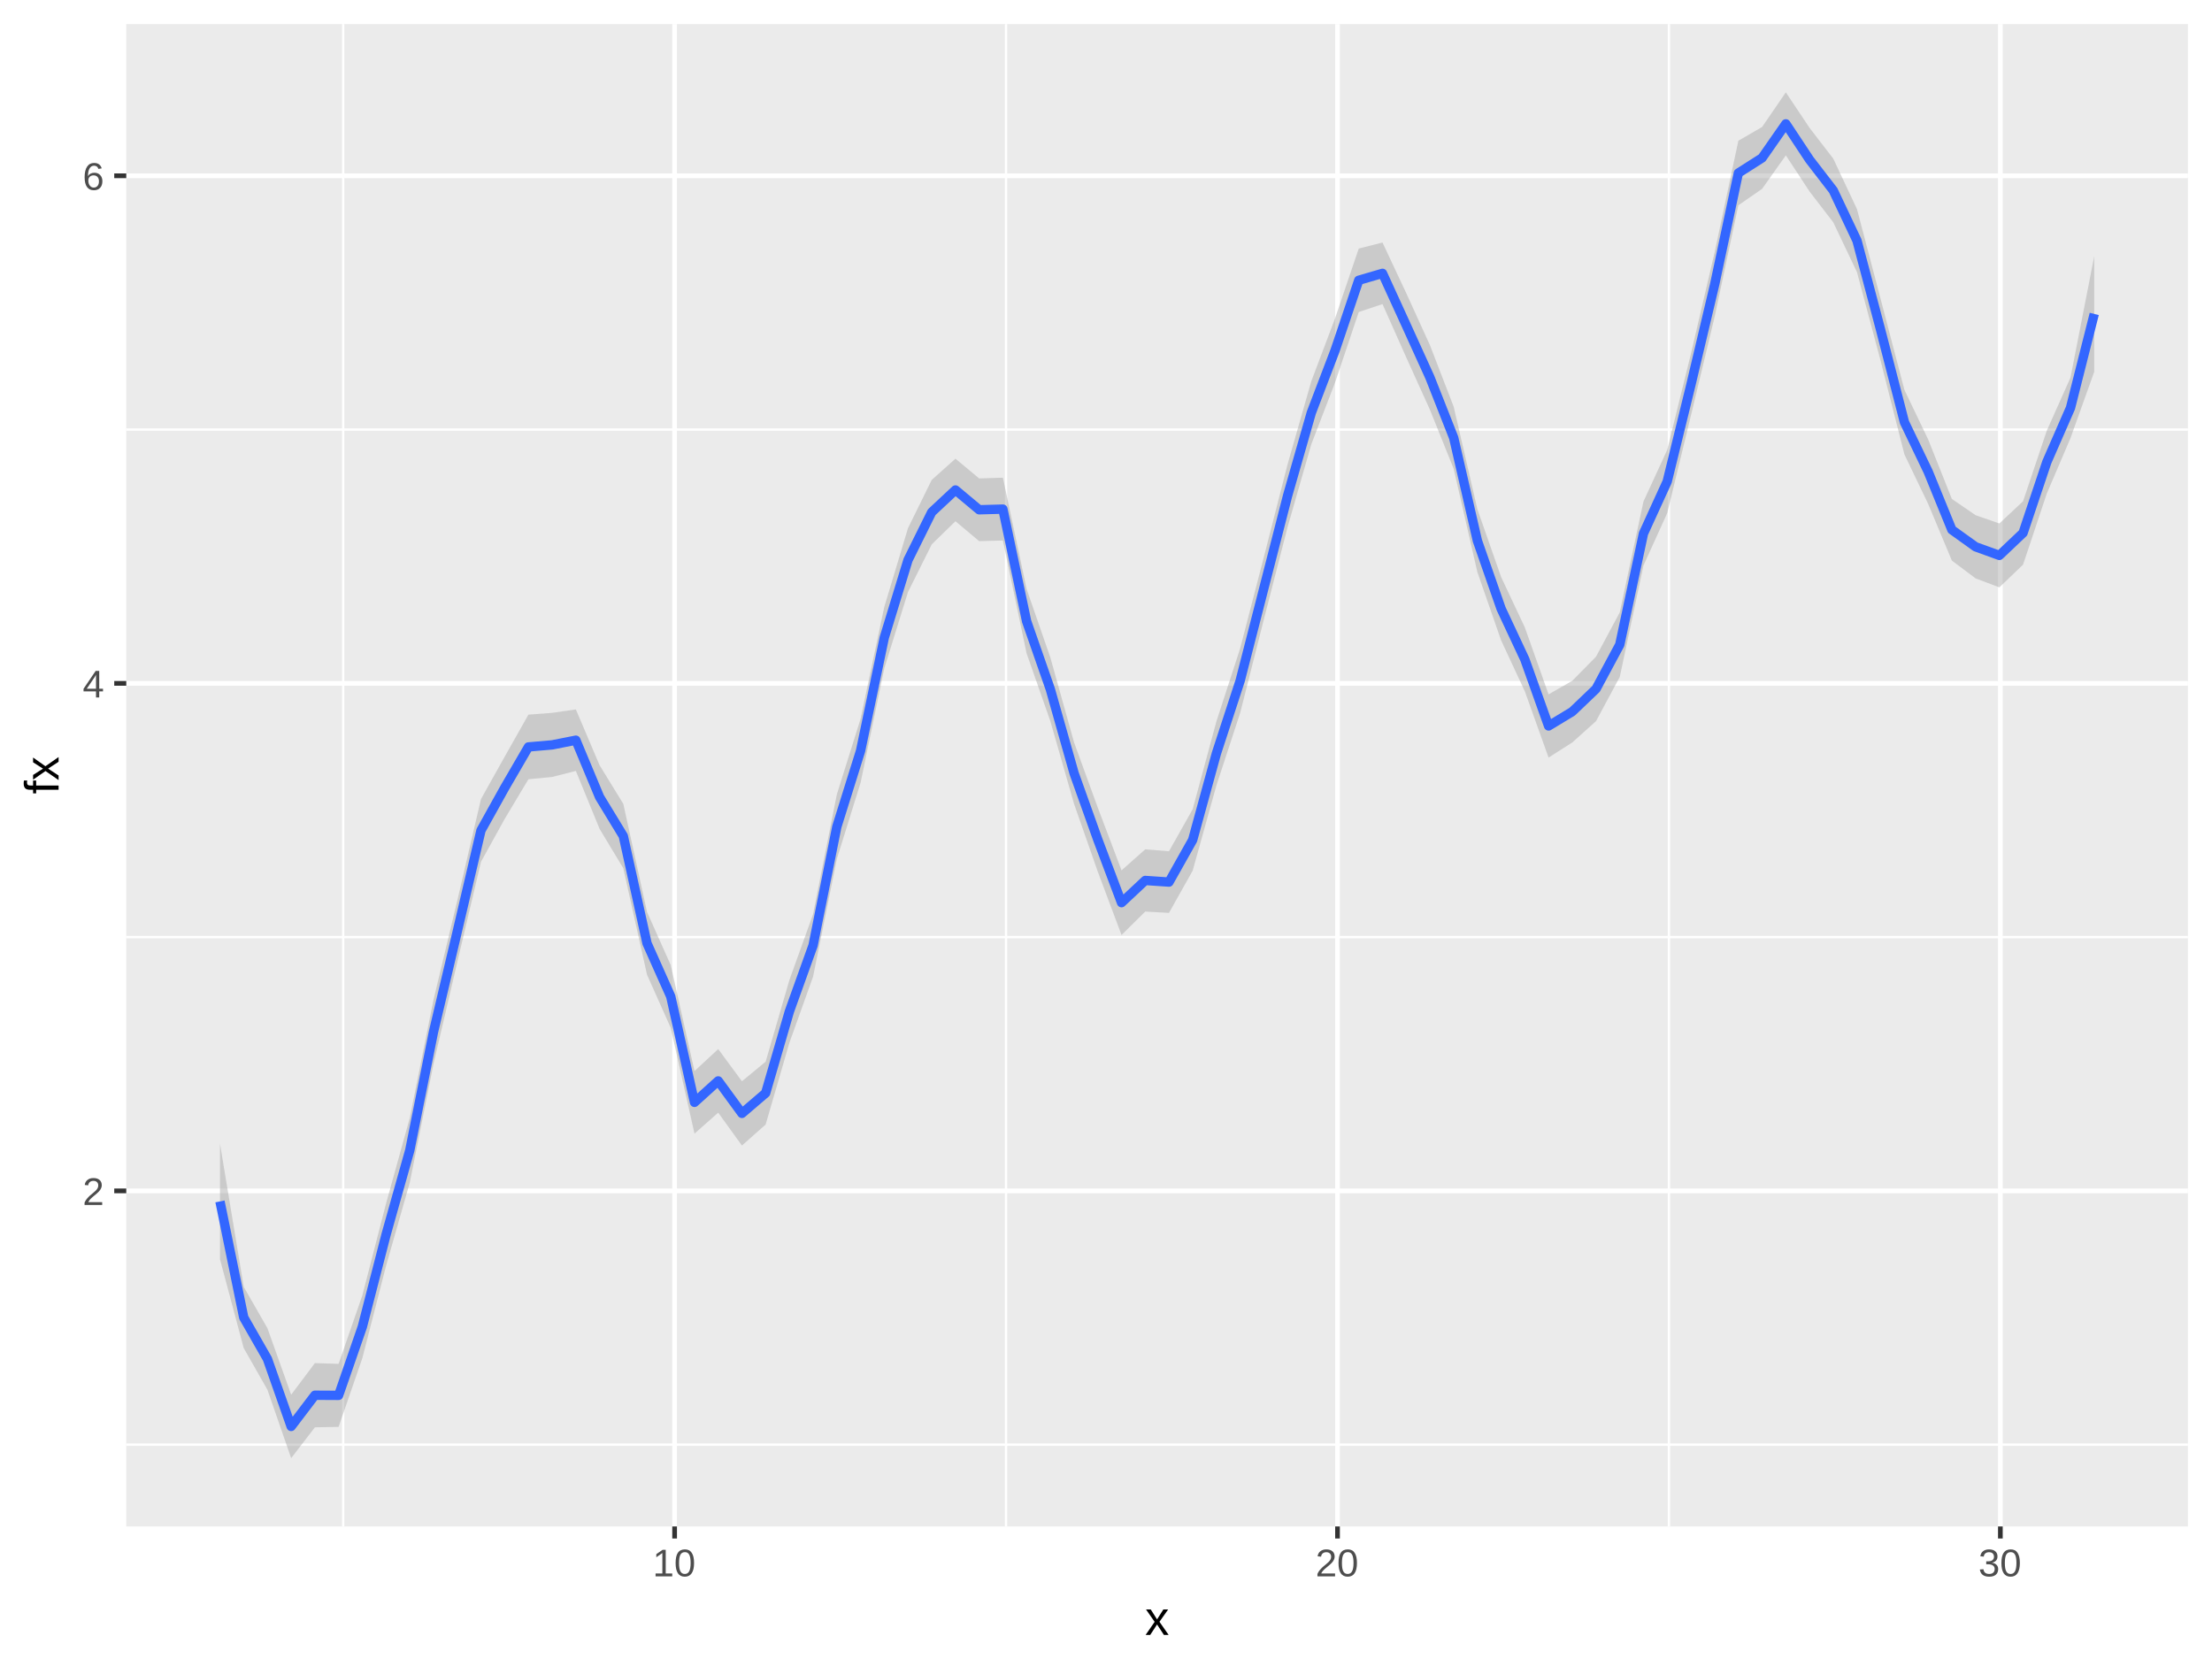
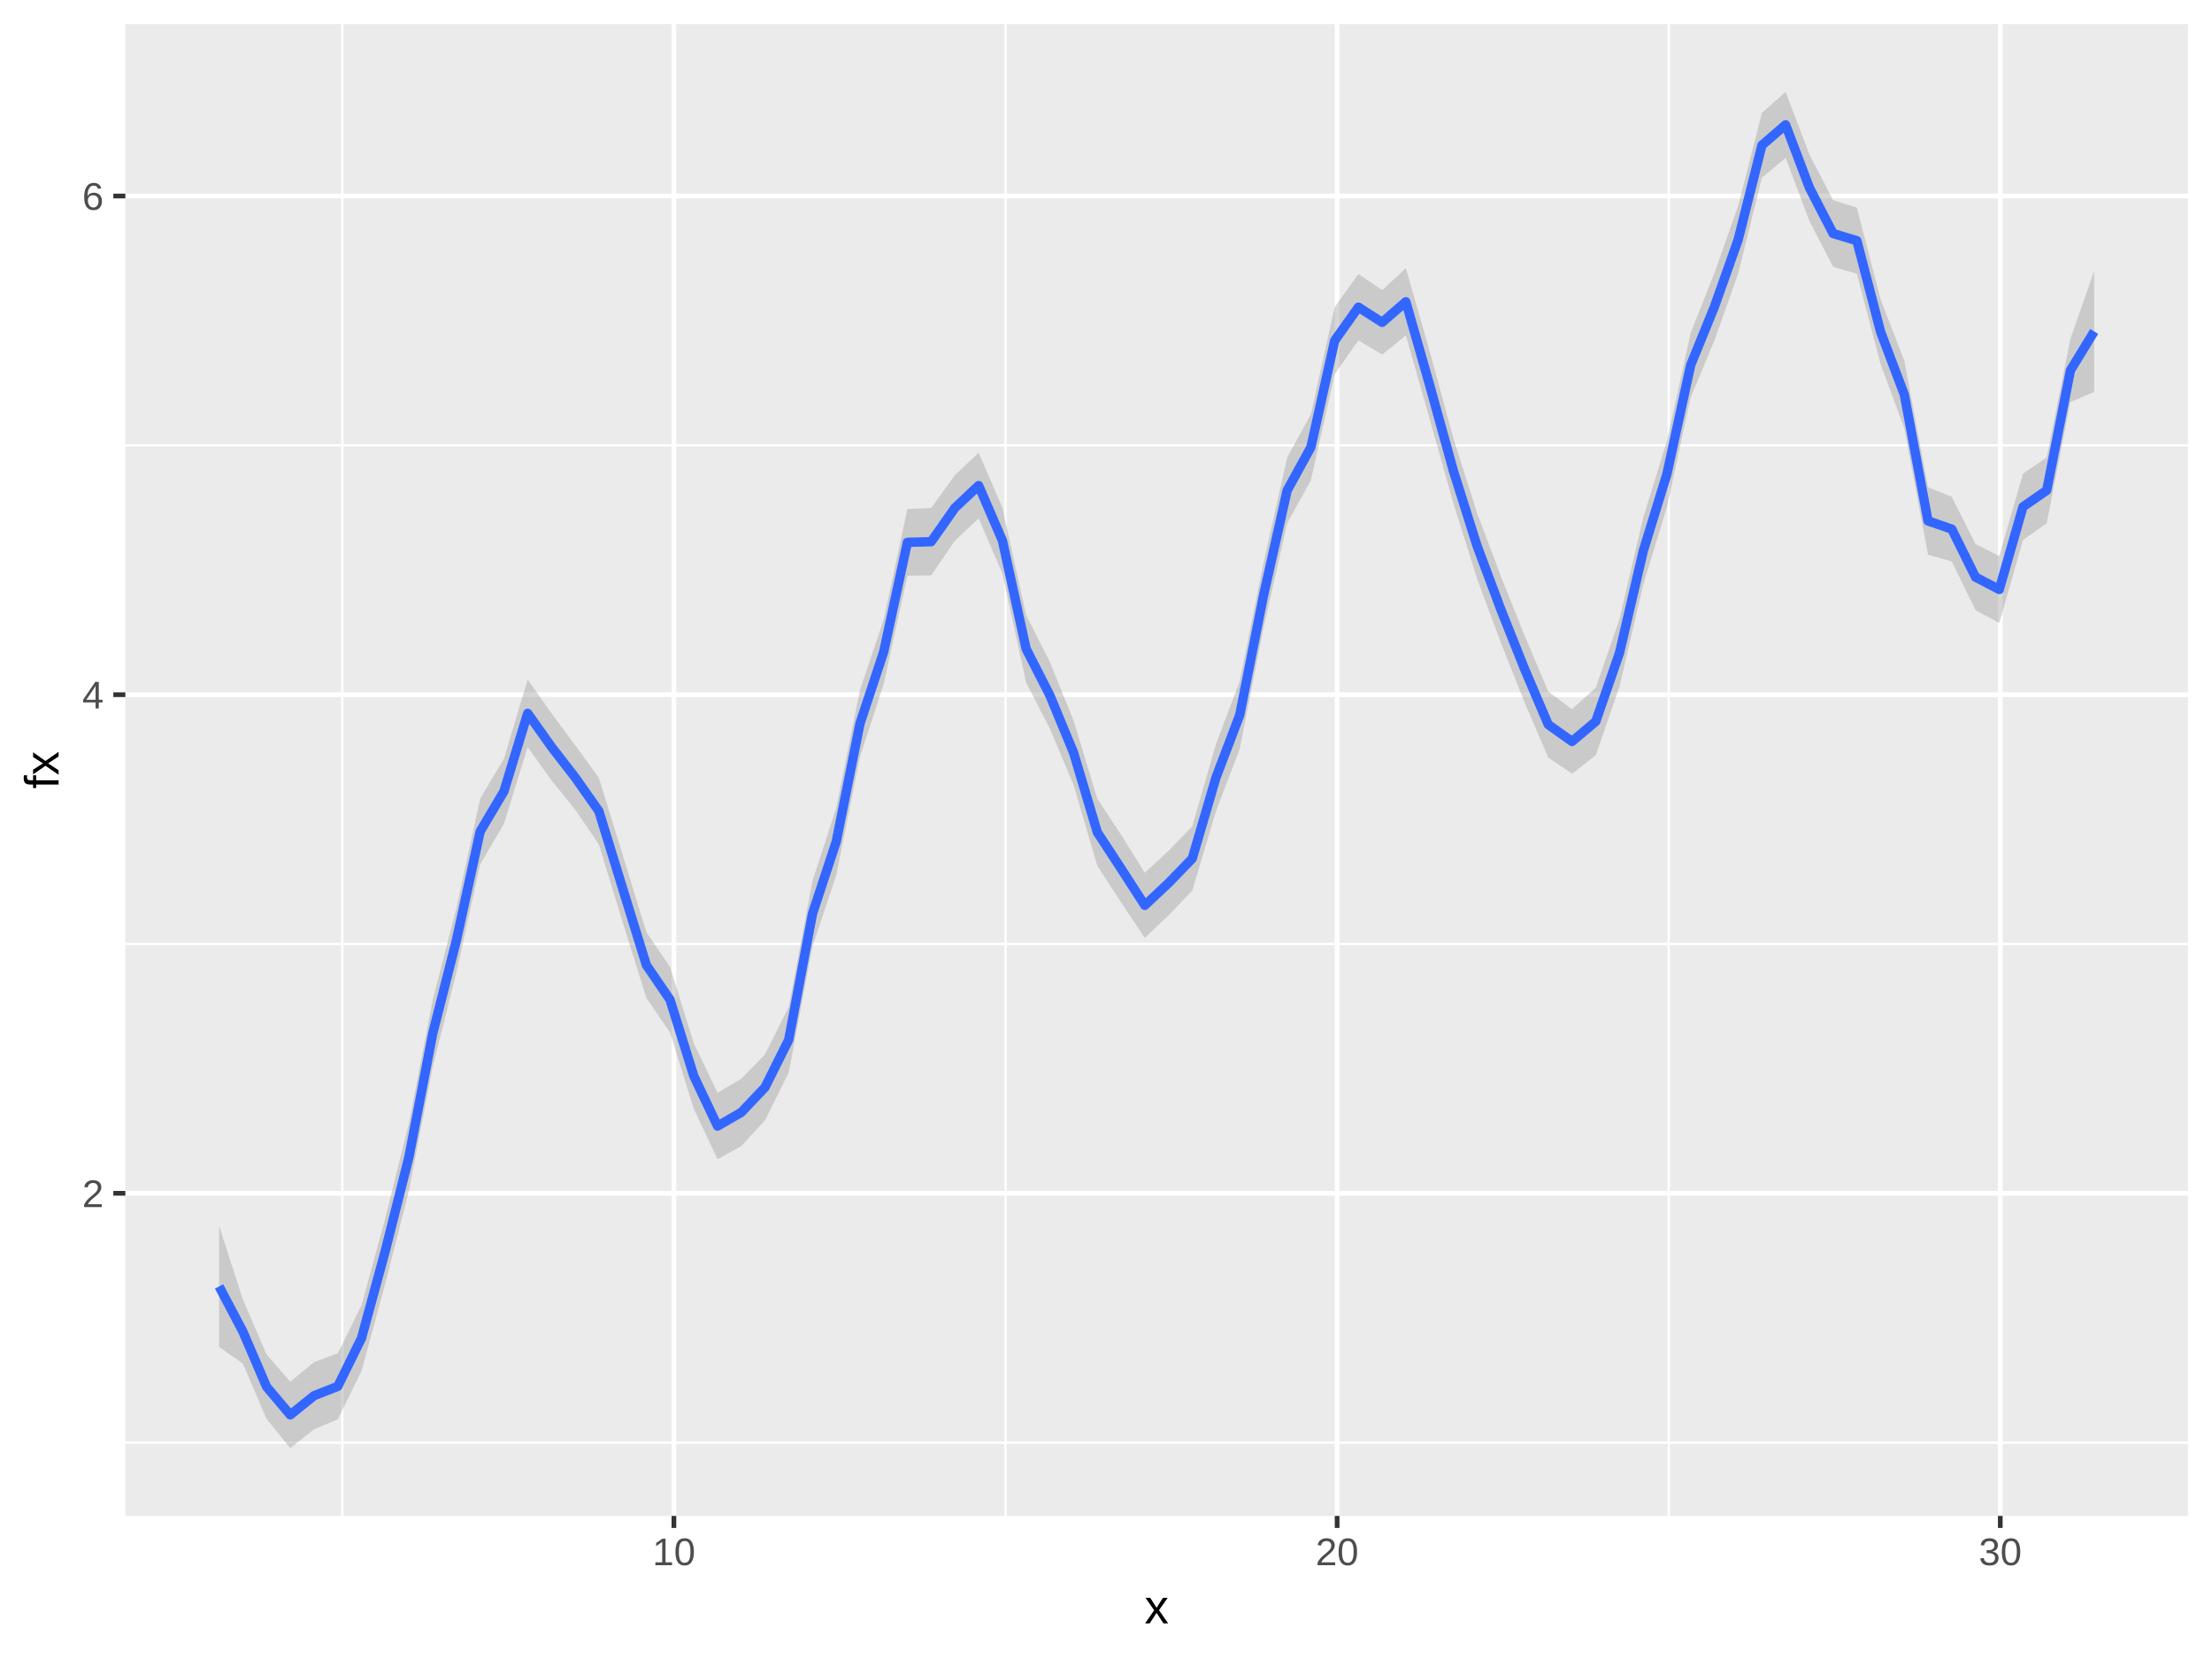
<svg xmlns="http://www.w3.org/2000/svg" viewBox="0 0 504.00 378.00">
  <defs>
    <style type="text/css">
    line, polyline, path, rect, circle {
      fill: none;
      stroke: #000000;
      stroke-linecap: round;
      stroke-linejoin: round;
      stroke-miterlimit: 10.00;
    }
  </style>
  </defs>
  <rect width="100%" height="100%" style="stroke: none; fill: #FFFFFF;" />
  <rect x="0.00" y="0.00" width="504.00" height="378.00" style="stroke-width: 1.07; stroke: #FFFFFF; fill: #FFFFFF;" />
  <defs>
-     <clipPath id="cpMjguNzcwOHw0OTguNTIxfDM0Ny43OTd8NS40Nzk0NQ==">
-       <rect x="28.77" y="5.48" width="469.75" height="342.32" />
+     <clipPath id="cpMjguNTU4OHw0OTguNTIxfDM0NS4zOTZ8NS40Nzk0NQ==">
+       <rect x="28.56" y="5.48" width="469.96" height="339.92" />
    </clipPath>
  </defs>
-   <rect x="28.77" y="5.48" width="469.75" height="342.32" style="stroke-width: 1.07; stroke: none; fill: #EBEBEB;" clip-path="url(#cpMjguNzcwOHw0OTguNTIxfDM0Ny43OTd8NS40Nzk0NQ==)" />
-   <polyline points="28.77,329.16 498.52,329.16 " style="stroke-width: 0.53; stroke: #FFFFFF; stroke-linecap: butt;" clip-path="url(#cpMjguNzcwOHw0OTguNTIxfDM0Ny43OTd8NS40Nzk0NQ==)" />
-   <polyline points="28.77,213.52 498.52,213.52 " style="stroke-width: 0.53; stroke: #FFFFFF; stroke-linecap: butt;" clip-path="url(#cpMjguNzcwOHw0OTguNTIxfDM0Ny43OTd8NS40Nzk0NQ==)" />
-   <polyline points="28.77,97.87 498.52,97.87 " style="stroke-width: 0.53; stroke: #FFFFFF; stroke-linecap: butt;" clip-path="url(#cpMjguNzcwOHw0OTguNTIxfDM0Ny43OTd8NS40Nzk0NQ==)" />
-   <polyline points="78.19,347.80 78.19,5.48 " style="stroke-width: 0.53; stroke: #FFFFFF; stroke-linecap: butt;" clip-path="url(#cpMjguNzcwOHw0OTguNTIxfDM0Ny43OTd8NS40Nzk0NQ==)" />
-   <polyline points="229.23,347.80 229.23,5.48 " style="stroke-width: 0.53; stroke: #FFFFFF; stroke-linecap: butt;" clip-path="url(#cpMjguNzcwOHw0OTguNTIxfDM0Ny43OTd8NS40Nzk0NQ==)" />
-   <polyline points="380.26,347.80 380.26,5.48 " style="stroke-width: 0.53; stroke: #FFFFFF; stroke-linecap: butt;" clip-path="url(#cpMjguNzcwOHw0OTguNTIxfDM0Ny43OTd8NS40Nzk0NQ==)" />
-   <polyline points="28.77,271.34 498.52,271.34 " style="stroke-width: 1.07; stroke: #FFFFFF; stroke-linecap: butt;" clip-path="url(#cpMjguNzcwOHw0OTguNTIxfDM0Ny43OTd8NS40Nzk0NQ==)" />
-   <polyline points="28.77,155.70 498.52,155.70 " style="stroke-width: 1.07; stroke: #FFFFFF; stroke-linecap: butt;" clip-path="url(#cpMjguNzcwOHw0OTguNTIxfDM0Ny43OTd8NS40Nzk0NQ==)" />
-   <polyline points="28.77,40.05 498.52,40.05 " style="stroke-width: 1.07; stroke: #FFFFFF; stroke-linecap: butt;" clip-path="url(#cpMjguNzcwOHw0OTguNTIxfDM0Ny43OTd8NS40Nzk0NQ==)" />
-   <polyline points="153.71,347.80 153.71,5.48 " style="stroke-width: 1.07; stroke: #FFFFFF; stroke-linecap: butt;" clip-path="url(#cpMjguNzcwOHw0OTguNTIxfDM0Ny43OTd8NS40Nzk0NQ==)" />
-   <polyline points="304.75,347.80 304.75,5.48 " style="stroke-width: 1.07; stroke: #FFFFFF; stroke-linecap: butt;" clip-path="url(#cpMjguNzcwOHw0OTguNTIxfDM0Ny43OTd8NS40Nzk0NQ==)" />
-   <polyline points="455.78,347.80 455.78,5.48 " style="stroke-width: 1.07; stroke: #FFFFFF; stroke-linecap: butt;" clip-path="url(#cpMjguNzcwOHw0OTguNTIxfDM0Ny43OTd8NS40Nzk0NQ==)" />
-   <polyline points="50.12,260.57 55.53,293.20 60.93,302.62 66.34,317.78 71.75,310.58 77.15,310.75 82.56,295.15 87.96,274.23 93.37,254.72 98.77,227.83 104.18,205.27 109.59,182.06 114.99,172.41 120.40,162.83 125.80,162.42 131.21,161.64 136.61,174.35 142.02,183.16 147.42,207.78 152.83,219.90 158.24,244.04 163.64,239.03 169.05,246.36 174.45,241.90 179.86,223.30 185.26,208.29 190.67,181.02 196.08,163.79 201.48,138.30 206.89,120.33 212.29,109.35 217.70,104.51 223.10,109.01 228.51,108.84 233.91,134.21 239.32,149.81 244.73,169.18 250.13,184.01 255.54,198.31 260.94,193.52 266.35,193.96 271.75,184.38 277.16,164.36 282.57,147.73 287.97,126.92 293.38,105.77 298.78,86.86 304.19,72.54 309.59,56.63 315.00,55.26 320.40,66.77 325.81,78.65 331.22,92.67 336.62,116.03 342.03,131.48 347.43,142.95 352.84,158.21 358.24,155.11 363.65,149.62 369.06,139.53 374.46,114.27 379.87,102.51 385.27,80.64 390.68,57.48 396.08,32.07 401.49,28.93 406.90,21.04 412.30,29.13 417.71,36.15 423.11,47.65 428.52,68.21 433.92,88.84 439.33,100.13 444.73,113.68 450.14,117.39 455.55,119.27 460.95,114.21 466.36,98.12 471.76,86.03 477.17,58.35 477.17,84.70 471.76,99.82 466.36,112.45 460.95,128.65 455.55,133.83 450.14,131.79 444.73,127.73 439.33,114.82 433.92,103.55 428.52,82.30 423.11,62.01 417.71,50.66 412.30,43.63 406.90,35.40 401.49,43.03 396.08,46.78 390.68,72.15 385.27,94.69 379.87,116.92 374.46,128.85 369.06,154.24 363.65,164.31 358.24,169.17 352.84,172.61 347.43,157.52 342.03,145.92 336.62,130.36 331.22,106.81 325.81,93.37 320.40,81.41 315.00,69.29 309.59,71.09 304.19,87.17 298.78,101.22 293.38,120.07 287.97,141.12 282.57,162.44 277.16,178.95 271.75,198.38 266.35,208.00 260.94,207.70 255.54,213.03 250.13,198.61 244.73,183.19 239.32,164.31 233.91,148.87 228.51,123.15 223.10,123.30 217.70,118.76 212.29,124.04 206.89,134.88 201.48,152.30 196.08,178.35 190.67,195.72 185.26,222.52 179.86,237.60 174.45,256.22 169.05,261.01 163.64,253.52 158.24,258.29 152.83,234.20 147.42,222.08 142.02,197.83 136.61,188.85 131.21,175.65 125.80,177.03 120.40,177.55 114.99,186.60 109.59,196.36 104.18,219.27 98.77,242.42 93.37,269.44 87.96,288.43 82.56,309.45 77.15,325.11 71.75,325.21 66.34,332.24 60.93,316.64 55.53,307.16 50.12,286.91 " style="stroke-width: 2.13; stroke: none; fill: #999999; fill-opacity: 0.40;" clip-path="url(#cpMjguNzcwOHw0OTguNTIxfDM0Ny43OTd8NS40Nzk0NQ==)" />
-   <polyline points="50.12,273.74 55.53,300.18 60.93,309.63 66.34,325.01 71.75,317.90 77.15,317.93 82.56,302.30 87.96,281.33 93.37,262.08 98.77,235.12 104.18,212.27 109.59,189.21 114.99,179.50 120.40,170.19 125.80,169.72 131.21,168.65 136.61,181.60 142.02,190.49 147.42,214.93 152.83,227.05 158.24,251.17 163.64,246.28 169.05,253.68 174.45,249.06 179.86,230.45 185.26,215.40 190.67,188.37 196.08,171.07 201.48,145.30 206.89,127.60 212.29,116.70 217.70,111.64 223.10,116.15 228.51,116.00 233.91,141.54 239.32,157.06 244.73,176.18 250.13,191.31 255.54,205.67 260.94,200.61 266.35,200.98 271.75,191.38 277.16,171.65 282.57,155.09 287.97,134.02 293.38,112.92 298.78,94.04 304.19,79.86 309.59,63.86 315.00,62.28 320.40,74.09 325.81,86.01 331.22,99.74 336.62,123.20 342.03,138.70 347.43,150.24 352.84,165.41 358.24,162.14 363.65,156.97 369.06,146.89 374.46,121.56 379.87,109.71 385.27,87.67 390.68,64.82 396.08,39.43 401.49,35.98 406.90,28.22 412.30,36.38 417.71,43.40 423.11,54.83 428.52,75.25 433.92,96.19 439.33,107.47 444.73,120.71 450.14,124.59 455.55,126.55 460.95,121.43 466.36,105.29 471.76,92.93 477.17,71.53 " style="stroke-width: 2.13; stroke: #3366FF; stroke-linecap: butt;" clip-path="url(#cpMjguNzcwOHw0OTguNTIxfDM0Ny43OTd8NS40Nzk0NQ==)" />
+   <rect x="28.56" y="5.48" width="469.96" height="339.92" style="stroke-width: 1.07; stroke: none; fill: #EBEBEB;" clip-path="url(#cpMjguNTU4OHw0OTguNTIxfDM0NS4zOTZ8NS40Nzk0NQ==)" />
+   <polyline points="28.56,328.70 498.52,328.70 " style="stroke-width: 0.53; stroke: #FFFFFF; stroke-linecap: butt;" clip-path="url(#cpMjguNTU4OHw0OTguNTIxfDM0NS4zOTZ8NS40Nzk0NQ==)" />
+   <polyline points="28.56,215.08 498.52,215.08 " style="stroke-width: 0.53; stroke: #FFFFFF; stroke-linecap: butt;" clip-path="url(#cpMjguNTU4OHw0OTguNTIxfDM0NS4zOTZ8NS40Nzk0NQ==)" />
+   <polyline points="28.56,101.47 498.52,101.47 " style="stroke-width: 0.53; stroke: #FFFFFF; stroke-linecap: butt;" clip-path="url(#cpMjguNTU4OHw0OTguNTIxfDM0NS4zOTZ8NS40Nzk0NQ==)" />
+   <polyline points="78.00,345.40 78.00,5.48 " style="stroke-width: 0.53; stroke: #FFFFFF; stroke-linecap: butt;" clip-path="url(#cpMjguNTU4OHw0OTguNTIxfDM0NS4zOTZ8NS40Nzk0NQ==)" />
+   <polyline points="229.11,345.40 229.11,5.48 " style="stroke-width: 0.53; stroke: #FFFFFF; stroke-linecap: butt;" clip-path="url(#cpMjguNTU4OHw0OTguNTIxfDM0NS4zOTZ8NS40Nzk0NQ==)" />
+   <polyline points="380.21,345.40 380.21,5.48 " style="stroke-width: 0.53; stroke: #FFFFFF; stroke-linecap: butt;" clip-path="url(#cpMjguNTU4OHw0OTguNTIxfDM0NS4zOTZ8NS40Nzk0NQ==)" />
+   <polyline points="28.56,271.89 498.52,271.89 " style="stroke-width: 1.07; stroke: #FFFFFF; stroke-linecap: butt;" clip-path="url(#cpMjguNTU4OHw0OTguNTIxfDM0NS4zOTZ8NS40Nzk0NQ==)" />
+   <polyline points="28.56,158.28 498.52,158.28 " style="stroke-width: 1.07; stroke: #FFFFFF; stroke-linecap: butt;" clip-path="url(#cpMjguNTU4OHw0OTguNTIxfDM0NS4zOTZ8NS40Nzk0NQ==)" />
+   <polyline points="28.56,44.66 498.52,44.66 " style="stroke-width: 1.07; stroke: #FFFFFF; stroke-linecap: butt;" clip-path="url(#cpMjguNTU4OHw0OTguNTIxfDM0NS4zOTZ8NS40Nzk0NQ==)" />
+   <polyline points="153.55,345.40 153.55,5.48 " style="stroke-width: 1.07; stroke: #FFFFFF; stroke-linecap: butt;" clip-path="url(#cpMjguNTU4OHw0OTguNTIxfDM0NS4zOTZ8NS40Nzk0NQ==)" />
+   <polyline points="304.66,345.40 304.66,5.48 " style="stroke-width: 1.07; stroke: #FFFFFF; stroke-linecap: butt;" clip-path="url(#cpMjguNTU4OHw0OTguNTIxfDM0NS4zOTZ8NS40Nzk0NQ==)" />
+   <polyline points="455.76,345.40 455.76,5.48 " style="stroke-width: 1.07; stroke: #FFFFFF; stroke-linecap: butt;" clip-path="url(#cpMjguNTU4OHw0OTguNTIxfDM0NS4zOTZ8NS40Nzk0NQ==)" />
+   <polyline points="49.92,279.32 55.33,296.07 60.74,308.63 66.14,314.81 71.55,310.35 76.96,308.36 82.37,297.41 87.78,277.60 93.19,255.86 98.59,227.86 104.00,206.88 109.41,181.95 114.82,172.87 120.23,154.83 125.63,162.50 131.04,169.79 136.45,177.22 141.86,194.73 147.27,212.40 152.67,220.31 158.08,237.71 163.49,248.99 168.90,245.78 174.31,240.24 179.71,229.43 185.12,200.75 190.53,184.09 195.94,157.26 201.35,141.17 206.75,115.96 212.16,115.74 217.57,108.27 222.98,103.15 228.39,115.66 233.80,140.16 239.20,150.83 244.61,164.16 250.02,181.99 255.43,190.20 260.84,198.86 266.24,193.86 271.65,188.29 277.06,169.52 282.47,155.22 287.88,128.30 293.28,104.26 298.69,94.37 304.10,69.97 309.51,62.42 314.92,66.11 320.32,61.09 325.73,79.98 331.14,99.84 336.55,116.89 341.96,131.29 347.36,144.77 352.77,157.56 358.18,161.58 363.59,156.70 369.00,141.06 374.41,117.93 379.81,100.43 385.22,75.83 390.63,62.21 396.04,46.91 401.45,25.72 406.85,20.93 412.26,35.15 417.67,45.62 423.08,47.32 428.49,68.22 433.89,82.19 439.30,111.01 444.71,113.21 450.12,123.96 455.53,126.69 460.93,107.93 466.34,104.22 471.75,77.16 477.16,61.73 477.16,89.31 471.75,91.60 466.34,119.21 460.93,123.04 455.53,141.94 450.12,139.04 444.71,127.92 439.30,126.38 433.89,97.59 428.49,82.97 423.08,62.36 417.67,60.81 412.26,50.33 406.85,35.96 401.45,40.48 396.04,62.31 390.63,77.58 385.22,90.53 379.81,115.52 374.41,133.19 369.00,156.46 363.59,172.08 358.18,176.29 352.77,172.63 347.36,160.02 341.96,146.41 336.55,131.89 331.14,114.64 325.73,95.39 320.32,76.42 314.92,80.79 309.51,77.55 304.10,85.27 298.69,109.41 293.28,119.23 287.88,143.16 282.47,170.62 277.06,184.80 271.65,202.95 266.24,208.56 260.84,213.71 255.43,205.60 250.02,197.28 244.61,178.82 239.20,166.00 233.80,155.51 228.39,130.64 222.98,118.11 217.57,123.19 212.16,131.12 206.75,131.19 201.35,155.83 195.94,172.50 190.53,199.47 185.12,215.65 179.71,244.39 174.31,255.24 168.90,261.12 163.49,264.15 158.08,252.63 152.67,235.27 147.27,227.37 141.86,210.08 136.45,192.40 131.04,184.45 125.63,177.78 120.23,170.23 114.82,187.72 109.41,196.93 104.00,221.54 98.59,243.13 93.19,271.26 87.78,292.47 82.37,312.38 76.96,323.39 71.55,325.66 66.14,329.95 60.74,323.31 55.33,310.68 49.92,306.90 " style="stroke-width: 2.13; stroke: none; fill: #999999; fill-opacity: 0.40;" clip-path="url(#cpMjguNTU4OHw0OTguNTIxfDM0NS4zOTZ8NS40Nzk0NQ==)" />
+   <polyline points="49.92,293.11 55.33,303.38 60.74,315.97 66.14,322.38 71.55,318.01 76.96,315.88 82.37,304.89 87.78,285.03 93.19,263.56 98.59,235.50 104.00,214.21 109.41,189.44 114.82,180.30 120.23,162.53 125.63,170.14 131.04,177.12 136.45,184.81 141.86,202.40 147.27,219.89 152.67,227.79 158.08,245.17 163.49,256.57 168.90,253.45 174.31,247.74 179.71,236.91 185.12,208.20 190.53,191.78 195.94,164.88 201.35,148.50 206.75,123.57 212.16,123.43 217.57,115.73 222.98,110.63 228.39,123.15 233.80,147.83 239.20,158.41 244.61,171.49 250.02,189.63 255.43,197.90 260.84,206.28 266.24,201.21 271.65,195.62 277.06,177.16 282.47,162.92 287.88,135.73 293.28,111.74 298.69,101.89 304.10,77.62 309.51,69.99 314.92,73.45 320.32,68.76 325.73,87.69 331.14,107.24 336.55,124.39 341.96,138.85 347.36,152.40 352.77,165.09 358.18,168.94 363.59,164.39 369.00,148.76 374.41,125.56 379.81,107.98 385.22,83.18 390.63,69.89 396.04,54.61 401.45,33.10 406.85,28.44 412.26,42.74 417.67,53.21 423.08,54.84 428.49,75.60 433.89,89.89 439.30,118.69 444.71,120.56 450.12,131.50 455.53,134.31 460.93,115.48 466.34,111.72 471.75,84.38 477.16,75.52 " style="stroke-width: 2.13; stroke: #3366FF; stroke-linecap: butt;" clip-path="url(#cpMjguNTU4OHw0OTguNTIxfDM0NS4zOTZ8NS40Nzk0NQ==)" />
  <defs>
    <clipPath id="cpMHw1MDR8Mzc4fDA=">
      <rect x="0.00" y="0.00" width="504.00" height="378.00" />
    </clipPath>
  </defs>
  <g clip-path="url(#cpMHw1MDR8Mzc4fDA=)">
-     <text x="18.83" y="274.56" style="font-size: 8.80px; fill: #4D4D4D; font-family: Arial;" textLength="5.01px" lengthAdjust="spacingAndGlyphs">2</text>
+     <text x="18.73" y="275.04" style="font-size: 8.80px; fill: #4D4D4D; font-family: Arial;" textLength="4.89px" lengthAdjust="spacingAndGlyphs">2</text>
  </g>
  <g clip-path="url(#cpMHw1MDR8Mzc4fDA=)">
-     <text x="18.83" y="158.91" style="font-size: 8.80px; fill: #4D4D4D; font-family: Arial;" textLength="5.01px" lengthAdjust="spacingAndGlyphs">4</text>
+     <text x="18.73" y="161.42" style="font-size: 8.80px; fill: #4D4D4D; font-family: Arial;" textLength="4.89px" lengthAdjust="spacingAndGlyphs">4</text>
  </g>
  <g clip-path="url(#cpMHw1MDR8Mzc4fDA=)">
-     <text x="18.83" y="43.27" style="font-size: 8.80px; fill: #4D4D4D; font-family: Arial;" textLength="5.01px" lengthAdjust="spacingAndGlyphs">6</text>
+     <text x="18.73" y="47.81" style="font-size: 8.80px; fill: #4D4D4D; font-family: Arial;" textLength="4.89px" lengthAdjust="spacingAndGlyphs">6</text>
  </g>
-   <polyline points="26.03,271.34 28.77,271.34 " style="stroke-width: 1.07; stroke: #333333; stroke-linecap: butt;" clip-path="url(#cpMHw1MDR8Mzc4fDA=)" />
-   <polyline points="26.03,155.70 28.77,155.70 " style="stroke-width: 1.07; stroke: #333333; stroke-linecap: butt;" clip-path="url(#cpMHw1MDR8Mzc4fDA=)" />
-   <polyline points="26.03,40.05 28.77,40.05 " style="stroke-width: 1.07; stroke: #333333; stroke-linecap: butt;" clip-path="url(#cpMHw1MDR8Mzc4fDA=)" />
-   <polyline points="153.71,350.54 153.71,347.80 " style="stroke-width: 1.07; stroke: #333333; stroke-linecap: butt;" clip-path="url(#cpMHw1MDR8Mzc4fDA=)" />
-   <polyline points="304.75,350.54 304.75,347.80 " style="stroke-width: 1.07; stroke: #333333; stroke-linecap: butt;" clip-path="url(#cpMHw1MDR8Mzc4fDA=)" />
-   <polyline points="455.78,350.54 455.78,347.80 " style="stroke-width: 1.07; stroke: #333333; stroke-linecap: butt;" clip-path="url(#cpMHw1MDR8Mzc4fDA=)" />
+   <polyline points="25.82,271.89 28.56,271.89 " style="stroke-width: 1.07; stroke: #333333; stroke-linecap: butt;" clip-path="url(#cpMHw1MDR8Mzc4fDA=)" />
+   <polyline points="25.82,158.28 28.56,158.28 " style="stroke-width: 1.07; stroke: #333333; stroke-linecap: butt;" clip-path="url(#cpMHw1MDR8Mzc4fDA=)" />
+   <polyline points="25.82,44.66 28.56,44.66 " style="stroke-width: 1.07; stroke: #333333; stroke-linecap: butt;" clip-path="url(#cpMHw1MDR8Mzc4fDA=)" />
+   <polyline points="153.55,348.14 153.55,345.40 " style="stroke-width: 1.07; stroke: #333333; stroke-linecap: butt;" clip-path="url(#cpMHw1MDR8Mzc4fDA=)" />
+   <polyline points="304.66,348.14 304.66,345.40 " style="stroke-width: 1.07; stroke: #333333; stroke-linecap: butt;" clip-path="url(#cpMHw1MDR8Mzc4fDA=)" />
+   <polyline points="455.76,348.14 455.76,345.40 " style="stroke-width: 1.07; stroke: #333333; stroke-linecap: butt;" clip-path="url(#cpMHw1MDR8Mzc4fDA=)" />
  <g clip-path="url(#cpMHw1MDR8Mzc4fDA=)">
-     <text x="148.70" y="359.17" style="font-size: 8.80px; fill: #4D4D4D; font-family: Arial;" textLength="10.01px" lengthAdjust="spacingAndGlyphs">10</text>
+     <text x="148.66" y="356.63" style="font-size: 8.80px; fill: #4D4D4D; font-family: Arial;" textLength="9.79px" lengthAdjust="spacingAndGlyphs">10</text>
  </g>
  <g clip-path="url(#cpMHw1MDR8Mzc4fDA=)">
-     <text x="299.74" y="359.17" style="font-size: 8.80px; fill: #4D4D4D; font-family: Arial;" textLength="10.01px" lengthAdjust="spacingAndGlyphs">20</text>
+     <text x="299.76" y="356.63" style="font-size: 8.80px; fill: #4D4D4D; font-family: Arial;" textLength="9.79px" lengthAdjust="spacingAndGlyphs">20</text>
  </g>
  <g clip-path="url(#cpMHw1MDR8Mzc4fDA=)">
-     <text x="450.78" y="359.17" style="font-size: 8.80px; fill: #4D4D4D; font-family: Arial;" textLength="10.01px" lengthAdjust="spacingAndGlyphs">30</text>
+     <text x="450.87" y="356.63" style="font-size: 8.80px; fill: #4D4D4D; font-family: Arial;" textLength="9.79px" lengthAdjust="spacingAndGlyphs">30</text>
  </g>
  <g clip-path="url(#cpMHw1MDR8Mzc4fDA=)">
-     <text x="260.90" y="372.52" style="font-size: 11.00px; font-family: Arial;" textLength="5.50px" lengthAdjust="spacingAndGlyphs">x</text>
+     <text x="260.79" y="369.88" style="font-size: 11.00px; font-family: Arial;" textLength="5.50px" lengthAdjust="spacingAndGlyphs">x</text>
  </g>
  <g clip-path="url(#cpMHw1MDR8Mzc4fDA=)">
-     <text transform="translate(13.35,180.92) rotate(-90)" style="font-size: 11.00px; font-family: Arial;" textLength="8.56px" lengthAdjust="spacingAndGlyphs">fx</text>
+     <text transform="translate(13.35,179.72) rotate(-90)" style="font-size: 11.00px; font-family: Arial;" textLength="8.56px" lengthAdjust="spacingAndGlyphs">fx</text>
  </g>
</svg>
